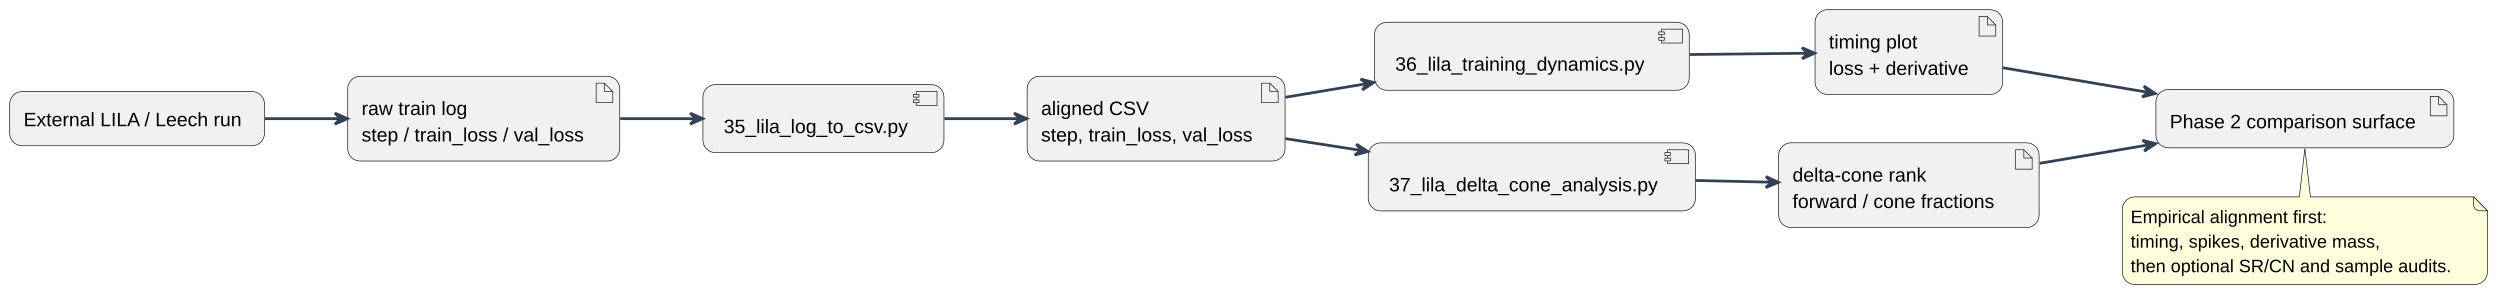
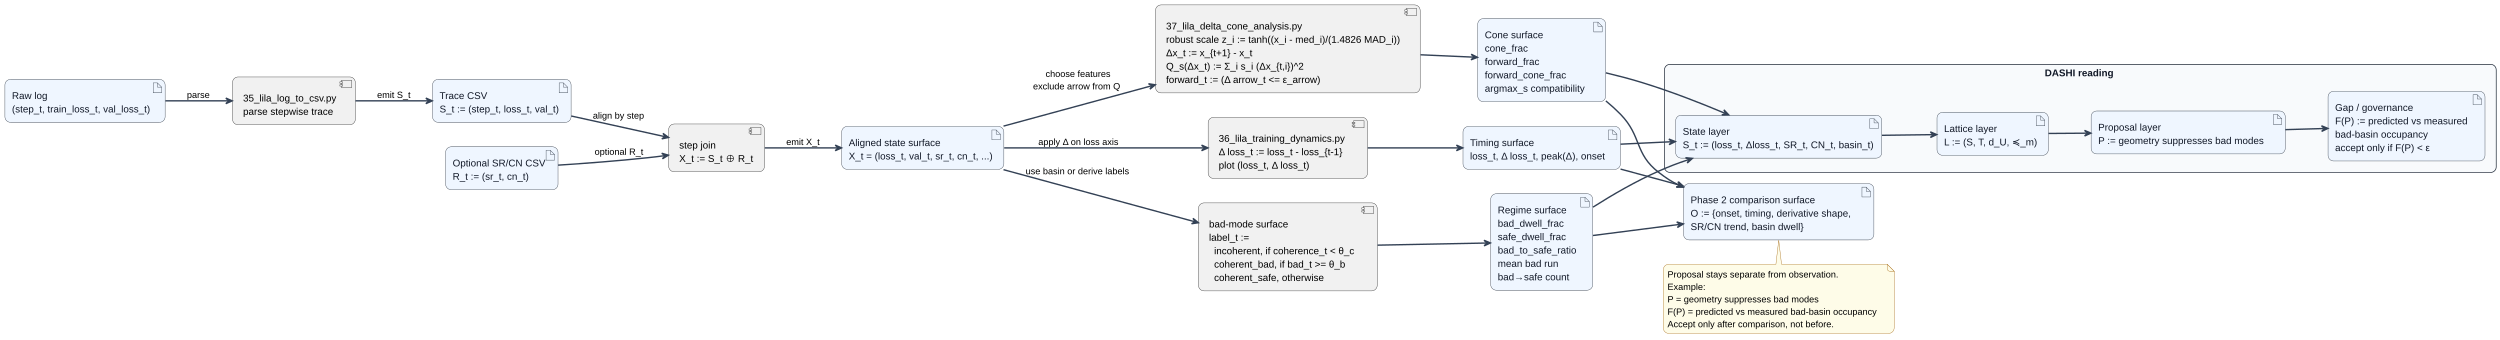
- <svg xmlns="http://www.w3.org/2000/svg" contentStyleType="text/css" data-diagram-type="DESCRIPTION" height="215px" preserveAspectRatio="none" style="width:1803px;height:215px;background:#FFFFFF;" version="1.1" viewBox="0 0 1803 215" width="1803px" zoomAndPan="magnify">
+ <svg xmlns="http://www.w3.org/2000/svg" contentStyleType="text/css" data-diagram-type="DESCRIPTION" height="483px" preserveAspectRatio="none" style="width:3561px;height:483px;background:#FFFFFF;" version="1.1" viewBox="0 0 3561 483" width="3561px" zoomAndPan="magnify">
  <defs />
  <g>
-     <g class="entity" data-qualified-name="Run" data-source-line="10" id="ent0002">
-       <rect fill="#F1F1F1" height="39.068" rx="9" ry="9" style="stroke:#181818;stroke-width:0.5;" width="183.757" x="7" y="66.04" />
-       <text fill="#000000" font-family="Arial" font-size="14" lengthAdjust="spacing" textLength="163.757" x="17" y="91.006">External LILA / Leech run</text>
-     </g>
-     <g class="entity" data-qualified-name="RawLog" data-source-line="11" id="ent0003">
-       <rect fill="#F1F1F1" height="61.136" rx="9" ry="9" style="stroke:#181818;stroke-width:0.5;" width="196.193" x="250.76" y="55" />
-       <polygon fill="#F1F1F1" points="429.953,60,429.953,74,441.953,74,441.953,66,435.953,60,429.953,60" style="stroke:#181818;stroke-width:0.5;" />
-       <line style="stroke:#181818;stroke-width:0.5;" x1="435.953" x2="435.953" y1="60" y2="66" />
-       <line style="stroke:#181818;stroke-width:0.5;" x1="441.953" x2="435.953" y1="66" y2="66" />
-       <text fill="#000000" font-family="Arial" font-size="14" lengthAdjust="spacing" textLength="83.566" x="260.76" y="82.966">raw train log</text>
-       <text fill="#000000" font-family="Arial" font-size="14" lengthAdjust="spacing" textLength="166.193" x="260.76" y="102.034">step / train_loss / val_loss</text>
-     </g>
-     <g class="entity" data-qualified-name="Adapter" data-source-line="12" id="ent0004">
-       <rect fill="#F1F1F1" height="49.068" rx="9" ry="9" style="stroke:#181818;stroke-width:0.5;" width="173.826" x="506.95" y="61.04" />
-       <rect fill="#F1F1F1" height="10" style="stroke:#181818;stroke-width:0.5;" width="15" x="660.775" y="66.04" />
-       <rect fill="#F1F1F1" height="2" style="stroke:#181818;stroke-width:0.5;" width="4" x="658.775" y="68.04" />
-       <rect fill="#F1F1F1" height="2" style="stroke:#181818;stroke-width:0.5;" width="4" x="658.775" y="72.04" />
-       <text fill="#000000" font-family="Arial" font-size="14" lengthAdjust="spacing" textLength="133.826" x="521.95" y="96.006">35_lila_log_to_csv.py</text>
-     </g>
-     <g class="entity" data-qualified-name="Aligned" data-source-line="13" id="ent0005">
-       <rect fill="#F1F1F1" height="61.136" rx="9" ry="9" style="stroke:#181818;stroke-width:0.5;" width="186.001" x="740.78" y="55" />
-       <polygon fill="#F1F1F1" points="909.781,60,909.781,74,921.781,74,921.781,66,915.781,60,909.781,60" style="stroke:#181818;stroke-width:0.5;" />
-       <line style="stroke:#181818;stroke-width:0.5;" x1="915.781" x2="915.781" y1="60" y2="66" />
-       <line style="stroke:#181818;stroke-width:0.5;" x1="921.781" x2="915.781" y1="66" y2="66" />
-       <text fill="#000000" font-family="Arial" font-size="14" lengthAdjust="spacing" textLength="77.42" x="750.78" y="82.966">aligned CSV</text>
-       <text fill="#000000" font-family="Arial" font-size="14" lengthAdjust="spacing" textLength="156.001" x="750.78" y="102.034">step, train_loss, val_loss</text>
-     </g>
-     <g class="entity" data-qualified-name="Dyn" data-source-line="14" id="ent0006">
-       <rect fill="#F1F1F1" height="49.068" rx="9" ry="9" style="stroke:#181818;stroke-width:0.5;" width="227.067" x="991.23" y="16.04" />
-       <rect fill="#F1F1F1" height="10" style="stroke:#181818;stroke-width:0.5;" width="15" x="1198.297" y="21.04" />
-       <rect fill="#F1F1F1" height="2" style="stroke:#181818;stroke-width:0.5;" width="4" x="1196.297" y="23.04" />
-       <rect fill="#F1F1F1" height="2" style="stroke:#181818;stroke-width:0.5;" width="4" x="1196.297" y="27.04" />
-       <text fill="#000000" font-family="Arial" font-size="14" lengthAdjust="spacing" textLength="187.067" x="1006.23" y="51.006">36_lila_training_dynamics.py</text>
-     </g>
-     <g class="entity" data-qualified-name="Cone" data-source-line="15" id="ent0007">
-       <rect fill="#F1F1F1" height="49.068" rx="9" ry="9" style="stroke:#181818;stroke-width:0.5;" width="235.971" x="986.78" y="103.04" />
-       <rect fill="#F1F1F1" height="10" style="stroke:#181818;stroke-width:0.5;" width="15" x="1202.751" y="108.04" />
-       <rect fill="#F1F1F1" height="2" style="stroke:#181818;stroke-width:0.5;" width="4" x="1200.751" y="110.04" />
-       <rect fill="#F1F1F1" height="2" style="stroke:#181818;stroke-width:0.5;" width="4" x="1200.751" y="114.04" />
-       <text fill="#000000" font-family="Arial" font-size="14" lengthAdjust="spacing" textLength="195.971" x="1001.78" y="138.006">37_lila_delta_cone_analysis.py</text>
-     </g>
-     <g class="entity" data-qualified-name="Plot" data-source-line="16" id="ent0008">
-       <rect fill="#F1F1F1" height="61.136" rx="9" ry="9" style="stroke:#181818;stroke-width:0.5;" width="135.322" x="1309.01" y="7" />
-       <polygon fill="#F1F1F1" points="1427.332,12,1427.332,26,1439.332,26,1439.332,18,1433.332,12,1427.332,12" style="stroke:#181818;stroke-width:0.5;" />
-       <line style="stroke:#181818;stroke-width:0.5;" x1="1433.332" x2="1433.332" y1="12" y2="18" />
-       <line style="stroke:#181818;stroke-width:0.5;" x1="1439.332" x2="1433.332" y1="18" y2="18" />
-       <text fill="#000000" font-family="Arial" font-size="14" lengthAdjust="spacing" textLength="72.016" x="1319.01" y="34.966">timing plot</text>
-       <text fill="#000000" font-family="Arial" font-size="14" lengthAdjust="spacing" textLength="105.322" x="1319.01" y="54.034">loss + derivative</text>
-     </g>
-     <g class="entity" data-qualified-name="ConeOut" data-source-line="17" id="ent0009">
-       <rect fill="#F1F1F1" height="61.136" rx="9" ry="9" style="stroke:#181818;stroke-width:0.5;" width="187.849" x="1282.75" y="103" />
-       <polygon fill="#F1F1F1" points="1453.599,108,1453.599,122,1465.599,122,1465.599,114,1459.599,108,1453.599,108" style="stroke:#181818;stroke-width:0.5;" />
-       <line style="stroke:#181818;stroke-width:0.5;" x1="1459.599" x2="1459.599" y1="108" y2="114" />
-       <line style="stroke:#181818;stroke-width:0.5;" x1="1465.599" x2="1459.599" y1="114" y2="114" />
-       <text fill="#000000" font-family="Arial" font-size="14" lengthAdjust="spacing" textLength="102.676" x="1292.75" y="130.966">delta-cone rank</text>
-       <text fill="#000000" font-family="Arial" font-size="14" lengthAdjust="spacing" textLength="157.849" x="1292.75" y="150.034">forward / cone fractions</text>
-     </g>
-     <g class="entity" data-qualified-name="Surface" data-source-line="18" id="ent0010">
-       <rect fill="#F1F1F1" height="42.068" rx="9" ry="9" style="stroke:#181818;stroke-width:0.5;" width="214.897" x="1554.83" y="64.54" />
-       <polygon fill="#F1F1F1" points="1752.727,69.54,1752.727,83.54,1764.727,83.54,1764.727,75.54,1758.727,69.54,1752.727,69.54" style="stroke:#181818;stroke-width:0.5;" />
-       <line style="stroke:#181818;stroke-width:0.5;" x1="1758.727" x2="1758.727" y1="69.54" y2="75.54" />
-       <line style="stroke:#181818;stroke-width:0.5;" x1="1764.727" x2="1758.727" y1="75.54" y2="75.54" />
-       <text fill="#000000" font-family="Arial" font-size="14" lengthAdjust="spacing" textLength="184.897" x="1564.83" y="92.506">Phase 2 comparison surface</text>
-     </g>
-     <g class="entity" data-qualified-name="GMN20" data-source-line="31" id="ent0021">
-       <path d="M1530.6,151.01 L1530.6,196.128 A9,9 0 0 0 1539.6,205.128 L1784.959,205.128 A9,9 0 0 0 1793.959,196.128 L1793.959,152.01 L1783.959,142.01 L1666.28,142.01 L1662.28,107.02 L1658.28,142.01 L1539.6,142.01 A9,9 0 0 0 1530.6,151.01" fill="#FEFFDD" style="stroke:#181818;stroke-width:0.5;" />
-       <path d="M1783.959,142.01 L1783.959,147.51 A4.5,4.5 0 0 0 1788.459,152.01 L1793.959,152.01 L1783.959,142.01" fill="#FEFFDD" style="stroke:#181818;stroke-width:0.5;" />
-       <text fill="#000000" font-family="Arial" font-size="13" lengthAdjust="spacing" textLength="152.945" x="1536.6" y="160.907">Empirical alignment first:</text>
-       <text fill="#000000" font-family="Arial" font-size="13" lengthAdjust="spacing" textLength="190.086" x="1536.6" y="178.613">timing, spikes, derivative mass,</text>
-       <text fill="#000000" font-family="Arial" font-size="13" lengthAdjust="spacing" textLength="242.359" x="1536.6" y="196.319">then optional SR/CN and sample audits.</text>
-     </g>
-     <g class="link" data-entity-1="ent0002" data-entity-2="ent0003" data-link-type="dependency" data-source-line="20" id="lnk11">
-       <path d="M191.16,85.57 C210.49,85.57 224.97,85.57 244.52,85.57" fill="none" id="Run-to-RawLog" style="stroke:#334155;stroke-width:2;" />
-       <polygon fill="#334155" points="250.52,85.57,241.52,81.57,245.52,85.57,241.52,89.57,250.52,85.57" style="stroke:#334155;stroke-width:2;" />
-     </g>
-     <g class="link" data-entity-1="ent0003" data-entity-2="ent0004" data-link-type="dependency" data-source-line="21" id="lnk12">
-       <path d="M447.3,85.57 C466.97,85.57 481.52,85.57 500.77,85.57" fill="none" id="RawLog-to-Adapter" style="stroke:#334155;stroke-width:2;" />
-       <polygon fill="#334155" points="506.77,85.57,497.77,81.57,501.77,85.57,497.77,89.57,506.77,85.57" style="stroke:#334155;stroke-width:2;" />
-     </g>
-     <g class="link" data-entity-1="ent0004" data-entity-2="ent0005" data-link-type="dependency" data-source-line="22" id="lnk13">
-       <path d="M681.09,85.57 C700.37,85.57 714.9,85.57 734.42,85.57" fill="none" id="Adapter-to-Aligned" style="stroke:#334155;stroke-width:2;" />
-       <polygon fill="#334155" points="740.42,85.57,731.42,81.57,735.42,85.57,731.42,89.57,740.42,85.57" style="stroke:#334155;stroke-width:2;" />
-     </g>
-     <g class="link" data-entity-1="ent0005" data-entity-2="ent0006" data-link-type="dependency" data-source-line="23" id="lnk14">
-       <path d="M926.97,70.15 C947.5,66.71 963.582,64.018 984.842,60.468" fill="none" id="Aligned-to-Dyn" style="stroke:#334155;stroke-width:2;" />
-       <polygon fill="#334155" points="990.76,59.48,981.224,57.017,985.828,60.303,982.542,64.908,990.76,59.48" style="stroke:#334155;stroke-width:2;" />
-     </g>
-     <g class="link" data-entity-1="ent0005" data-entity-2="ent0007" data-link-type="dependency" data-source-line="24" id="lnk15">
-       <path d="M926.97,99.97 C946.13,102.96 960.642,105.225 980.572,108.335" fill="none" id="Aligned-to-Cone" style="stroke:#334155;stroke-width:2;" />
-       <polygon fill="#334155" points="986.5,109.26,978.224,103.92,981.56,108.489,976.991,111.825,986.5,109.26" style="stroke:#334155;stroke-width:2;" />
-     </g>
-     <g class="link" data-entity-1="ent0006" data-entity-2="ent0008" data-link-type="dependency" data-source-line="25" id="lnk16">
-       <path d="M1218.67,39.32 C1249.29,38.98 1275.47,38.686 1302.67,38.386" fill="none" id="Dyn-to-Plot" style="stroke:#334155;stroke-width:2;" />
-       <polygon fill="#334155" points="1308.67,38.32,1299.626,34.419,1303.67,38.375,1299.715,42.419,1308.67,38.32" style="stroke:#334155;stroke-width:2;" />
-     </g>
-     <g class="link" data-entity-1="ent0007" data-entity-2="ent0009" data-link-type="dependency" data-source-line="26" id="lnk17">
-       <path d="M1222.97,130.18 C1242.89,130.62 1257.332,130.936 1276.522,131.366" fill="none" id="Cone-to-ConeOut" style="stroke:#334155;stroke-width:2;" />
-       <polygon fill="#334155" points="1282.52,131.5,1273.612,127.299,1277.521,131.388,1273.433,135.297,1282.52,131.5" style="stroke:#334155;stroke-width:2;" />
-     </g>
-     <g class="link" data-entity-1="ent0008" data-entity-2="ent0010" data-link-type="dependency" data-source-line="27" id="lnk18">
-       <path d="M1444.52,48.89 C1477.28,54.43 1511.604,60.239 1548.474,66.479" fill="none" id="Plot-to-Surface" style="stroke:#334155;stroke-width:2;" />
-       <polygon fill="#334155" points="1554.39,67.48,1546.184,62.034,1549.46,66.646,1544.849,69.922,1554.39,67.48" style="stroke:#334155;stroke-width:2;" />
-     </g>
-     <g class="link" data-entity-1="ent0009" data-entity-2="ent0010" data-link-type="dependency" data-source-line="28" id="lnk19">
-       <path d="M1470.93,117.79 C1497.73,113.25 1521.244,109.271 1548.784,104.611" fill="none" id="ConeOut-to-Surface" style="stroke:#334155;stroke-width:2;" />
-       <polygon fill="#334155" points="1554.7,103.61,1545.159,101.168,1549.77,104.444,1546.494,109.055,1554.7,103.61" style="stroke:#334155;stroke-width:2;" />
+     <g class="cluster" data-qualified-name="DashiRead" data-source-line="42" id="ent0015">
+       <rect fill="#F8FAFC" height="154" rx="8" ry="8" style="stroke:#1F2937;stroke-width:1;" width="1184.8" x="2370.83" y="91.66" />
+       <text fill="#111827" font-family="Arial" font-size="14" font-weight="bold" lengthAdjust="spacing" textLength="101.43" x="2912.515" y="108.626">DASHI reading</text>
+     </g>
+     <g class="entity" data-qualified-name="DashiRead.DashiS" data-source-line="43" id="ent0016">
+       <rect fill="#EFF6FF" height="61.136" rx="8" ry="8" style="stroke:#1F2937;stroke-width:0.5;" width="293.563" x="2386.83" y="164.1" />
+       <polygon fill="#EFF6FF" points="2663.393,169.1,2663.393,183.1,2675.393,183.1,2675.393,175.1,2669.393,169.1,2663.393,169.1" style="stroke:#1F2937;stroke-width:0.5;" />
+       <line style="stroke:#1F2937;stroke-width:0.5;" x1="2669.393" x2="2669.393" y1="169.1" y2="175.1" />
+       <line style="stroke:#1F2937;stroke-width:0.5;" x1="2675.393" x2="2669.393" y1="175.1" y2="175.1" />
+       <text fill="#111827" font-family="Arial" font-size="14" lengthAdjust="spacing" textLength="69.468" x="2396.83" y="192.066">State layer</text>
+       <text fill="#111827" font-family="Arial" font-size="14" lengthAdjust="spacing" textLength="263.563" x="2396.83" y="211.134">S_t := (loss_t, Δloss_t, SR_t, CN_t, basin_t)</text>
+     </g>
+     <g class="entity" data-qualified-name="DashiRead.DashiL" data-source-line="44" id="ent0017">
+       <rect fill="#EFF6FF" height="61.136" rx="8" ry="8" style="stroke:#1F2937;stroke-width:0.5;" width="158.518" x="2759.08" y="160.1" />
+       <polygon fill="#EFF6FF" points="2900.598,165.1,2900.598,179.1,2912.598,179.1,2912.598,171.1,2906.598,165.1,2900.598,165.1" style="stroke:#1F2937;stroke-width:0.5;" />
+       <line style="stroke:#1F2937;stroke-width:0.5;" x1="2906.598" x2="2906.598" y1="165.1" y2="171.1" />
+       <line style="stroke:#1F2937;stroke-width:0.5;" x1="2912.598" x2="2906.598" y1="171.1" y2="171.1" />
+       <text fill="#111827" font-family="Arial" font-size="14" lengthAdjust="spacing" textLength="79.45" x="2769.08" y="188.066">Lattice layer</text>
+       <text fill="#111827" font-family="Arial" font-size="14" lengthAdjust="spacing" textLength="128.518" x="2769.08" y="207.134">L := (S, T, d_U, ≼_m)</text>
+     </g>
+     <g class="entity" data-qualified-name="DashiRead.DashiP" data-source-line="45" id="ent0018">
+       <rect fill="#EFF6FF" height="61.136" rx="8" ry="8" style="stroke:#1F2937;stroke-width:0.5;" width="276.483" x="2978.6" y="158.1" />
+       <polygon fill="#EFF6FF" points="3238.083,163.1,3238.083,177.1,3250.083,177.1,3250.083,169.1,3244.083,163.1,3238.083,163.1" style="stroke:#1F2937;stroke-width:0.5;" />
+       <line style="stroke:#1F2937;stroke-width:0.5;" x1="3244.083" x2="3244.083" y1="163.1" y2="169.1" />
+       <line style="stroke:#1F2937;stroke-width:0.5;" x1="3250.083" x2="3244.083" y1="169.1" y2="169.1" />
+       <text fill="#111827" font-family="Arial" font-size="14" lengthAdjust="spacing" textLength="93.898" x="2988.6" y="186.066">Proposal layer</text>
+       <text fill="#111827" font-family="Arial" font-size="14" lengthAdjust="spacing" textLength="246.483" x="2988.6" y="205.134">P := geometry suppresses bad modes</text>
+     </g>
+     <g class="entity" data-qualified-name="DashiRead.DashiF" data-source-line="46" id="ent0019">
+       <rect fill="#EFF6FF" height="99.272" rx="8" ry="8" style="stroke:#1F2937;stroke-width:0.5;" width="223.549" x="3316.08" y="130.03" />
+       <polygon fill="#EFF6FF" points="3522.629,135.03,3522.629,149.03,3534.629,149.03,3534.629,141.03,3528.629,135.03,3522.629,135.03" style="stroke:#1F2937;stroke-width:0.5;" />
+       <line style="stroke:#1F2937;stroke-width:0.5;" x1="3528.629" x2="3528.629" y1="135.03" y2="141.03" />
+       <line style="stroke:#1F2937;stroke-width:0.5;" x1="3534.629" x2="3528.629" y1="141.03" y2="141.03" />
+       <text fill="#111827" font-family="Arial" font-size="14" lengthAdjust="spacing" textLength="116.787" x="3326.08" y="157.996">Gap / governance</text>
+       <text fill="#111827" font-family="Arial" font-size="14" lengthAdjust="spacing" textLength="193.549" x="3326.08" y="177.064">F(P) := predicted vs measured</text>
+       <text fill="#111827" font-family="Arial" font-size="14" lengthAdjust="spacing" textLength="138.194" x="3326.08" y="196.132">bad-basin occupancy</text>
+       <text fill="#111827" font-family="Arial" font-size="14" lengthAdjust="spacing" textLength="136.079" x="3326.08" y="215.2">accept only if F(P) &lt; ε</text>
+     </g>
+     <g class="entity" data-qualified-name="RawLog" data-source-line="24" id="ent0002">
+       <rect fill="#EFF6FF" height="61.136" rx="8" ry="8" style="stroke:#1F2937;stroke-width:0.5;" width="228.211" x="7" y="113.1" />
+       <polygon fill="#EFF6FF" points="218.211,118.1,218.211,132.1,230.211,132.1,230.211,124.1,224.211,118.1,218.211,118.1" style="stroke:#1F2937;stroke-width:0.5;" />
+       <line style="stroke:#1F2937;stroke-width:0.5;" x1="224.211" x2="224.211" y1="118.1" y2="124.1" />
+       <line style="stroke:#1F2937;stroke-width:0.5;" x1="230.211" x2="224.211" y1="124.1" y2="124.1" />
+       <text fill="#111827" font-family="Arial" font-size="14" lengthAdjust="spacing" textLength="51.898" x="17" y="141.066">Raw log</text>
+       <text fill="#111827" font-family="Arial" font-size="14" lengthAdjust="spacing" textLength="198.211" x="17" y="160.134">(step_t, train_loss_t, val_loss_t)</text>
+     </g>
+     <g class="entity" data-qualified-name="Adapter" data-source-line="25" id="ent0003">
+       <rect fill="#F1F1F1" height="68.136" rx="8" ry="8" style="stroke:#181818;stroke-width:0.5;" width="174.917" x="331.21" y="109.6" />
+       <rect fill="#F1F1F1" height="10" style="stroke:#181818;stroke-width:0.5;" width="15" x="486.127" y="114.6" />
+       <rect fill="#F1F1F1" height="2" style="stroke:#181818;stroke-width:0.5;" width="4" x="484.127" y="116.6" />
+       <rect fill="#F1F1F1" height="2" style="stroke:#181818;stroke-width:0.5;" width="4" x="484.127" y="120.6" />
+       <text fill="#000000" font-family="Arial" font-size="14" lengthAdjust="spacing" textLength="133.826" x="346.21" y="144.566">35_lila_log_to_csv.py</text>
+       <text fill="#000000" font-family="Arial" font-size="14" lengthAdjust="spacing" textLength="134.917" x="346.21" y="163.634">parse stepwise trace</text>
+     </g>
+     <g class="entity" data-qualified-name="Trace" data-source-line="26" id="ent0004">
+       <rect fill="#EFF6FF" height="61.136" rx="8" ry="8" style="stroke:#1F2937;stroke-width:0.5;" width="197.327" x="616.13" y="113.1" />
+       <polygon fill="#EFF6FF" points="796.457,118.1,796.457,132.1,808.457,132.1,808.457,124.1,802.457,118.1,796.457,118.1" style="stroke:#1F2937;stroke-width:0.5;" />
+       <line style="stroke:#1F2937;stroke-width:0.5;" x1="802.457" x2="802.457" y1="118.1" y2="124.1" />
+       <line style="stroke:#1F2937;stroke-width:0.5;" x1="808.457" x2="802.457" y1="124.1" y2="124.1" />
+       <text fill="#111827" font-family="Arial" font-size="14" lengthAdjust="spacing" textLength="64.61" x="626.13" y="141.066">Trace CSV</text>
+       <text fill="#111827" font-family="Arial" font-size="14" lengthAdjust="spacing" textLength="167.327" x="626.13" y="160.134">S_t := (step_t, loss_t, val_t)</text>
+     </g>
+     <g class="entity" data-qualified-name="Rep" data-source-line="27" id="ent0005">
+       <rect fill="#EFF6FF" height="61.136" rx="8" ry="8" style="stroke:#1F2937;stroke-width:0.5;" width="160.101" x="634.74" y="209.1" />
+       <polygon fill="#EFF6FF" points="777.841,214.1,777.841,228.1,789.841,228.1,789.841,220.1,783.841,214.1,777.841,214.1" style="stroke:#1F2937;stroke-width:0.5;" />
+       <line style="stroke:#1F2937;stroke-width:0.5;" x1="783.841" x2="783.841" y1="214.1" y2="220.1" />
+       <line style="stroke:#1F2937;stroke-width:0.5;" x1="789.841" x2="783.841" y1="220.1" y2="220.1" />
+       <text fill="#111827" font-family="Arial" font-size="14" lengthAdjust="spacing" textLength="130.101" x="644.74" y="237.066">Optional SR/CN CSV</text>
+       <text fill="#111827" font-family="Arial" font-size="14" lengthAdjust="spacing" textLength="105.21" x="644.74" y="256.134">R_t := (sr_t, cn_t)</text>
+     </g>
+     <g class="entity" data-qualified-name="Join" data-source-line="28" id="ent0006">
+       <rect fill="#F1F1F1" height="68.136" rx="8" ry="8" style="stroke:#181818;stroke-width:0.5;" width="136.458" x="952.46" y="176.6" />
+       <rect fill="#F1F1F1" height="10" style="stroke:#181818;stroke-width:0.5;" width="15" x="1068.918" y="181.6" />
+       <rect fill="#F1F1F1" height="2" style="stroke:#181818;stroke-width:0.5;" width="4" x="1066.918" y="183.6" />
+       <rect fill="#F1F1F1" height="2" style="stroke:#181818;stroke-width:0.5;" width="4" x="1066.918" y="187.6" />
+       <text fill="#000000" font-family="Arial" font-size="14" lengthAdjust="spacing" textLength="56.252" x="967.46" y="211.566">step join</text>
+       <text fill="#000000" font-family="Arial" font-size="14" lengthAdjust="spacing" textLength="96.458" x="967.46" y="230.634">X_t := S_t ⊕ R_t</text>
+     </g>
+     <g class="entity" data-qualified-name="Aligned" data-source-line="29" id="ent0007">
+       <rect fill="#EFF6FF" height="61.136" rx="8" ry="8" style="stroke:#1F2937;stroke-width:0.5;" width="230.997" x="1198.91" y="180.1" />
+       <polygon fill="#EFF6FF" points="1412.907,185.1,1412.907,199.1,1424.907,199.1,1424.907,191.1,1418.907,185.1,1412.907,185.1" style="stroke:#1F2937;stroke-width:0.5;" />
+       <line style="stroke:#1F2937;stroke-width:0.5;" x1="1418.907" x2="1418.907" y1="185.1" y2="191.1" />
+       <line style="stroke:#1F2937;stroke-width:0.5;" x1="1424.907" x2="1418.907" y1="191.1" y2="191.1" />
+       <text fill="#111827" font-family="Arial" font-size="14" lengthAdjust="spacing" textLength="138.208" x="1208.91" y="208.066">Aligned state surface</text>
+       <text fill="#111827" font-family="Arial" font-size="14" lengthAdjust="spacing" textLength="200.997" x="1208.91" y="227.134">X_t = (loss_t, val_t, sr_t, cn_t, ...)</text>
+     </g>
+     <g class="entity" data-qualified-name="Dyn" data-source-line="31" id="ent0008">
+       <rect fill="#F1F1F1" height="87.204" rx="8" ry="8" style="stroke:#181818;stroke-width:0.5;" width="227.067" x="1720.87" y="167.06" />
+       <rect fill="#F1F1F1" height="10" style="stroke:#181818;stroke-width:0.5;" width="15" x="1927.937" y="172.06" />
+       <rect fill="#F1F1F1" height="2" style="stroke:#181818;stroke-width:0.5;" width="4" x="1925.937" y="174.06" />
+       <rect fill="#F1F1F1" height="2" style="stroke:#181818;stroke-width:0.5;" width="4" x="1925.937" y="178.06" />
+       <text fill="#000000" font-family="Arial" font-size="14" lengthAdjust="spacing" textLength="187.067" x="1735.87" y="202.026">36_lila_training_dynamics.py</text>
+       <text fill="#000000" font-family="Arial" font-size="14" lengthAdjust="spacing" textLength="176.861" x="1735.87" y="221.094">Δ loss_t := loss_t - loss_{t-1}</text>
+       <text fill="#000000" font-family="Arial" font-size="14" lengthAdjust="spacing" textLength="131.292" x="1735.87" y="240.162">plot (loss_t, Δ loss_t)</text>
+     </g>
+     <g class="entity" data-qualified-name="DynOut" data-source-line="32" id="ent0009">
+       <rect fill="#EFF6FF" height="61.136" rx="8" ry="8" style="stroke:#1F2937;stroke-width:0.5;" width="224.249" x="2083.89" y="180.1" />
+       <polygon fill="#EFF6FF" points="2291.139,185.1,2291.139,199.1,2303.139,199.1,2303.139,191.1,2297.139,185.1,2291.139,185.1" style="stroke:#1F2937;stroke-width:0.5;" />
+       <line style="stroke:#1F2937;stroke-width:0.5;" x1="2297.139" x2="2297.139" y1="185.1" y2="191.1" />
+       <line style="stroke:#1F2937;stroke-width:0.5;" x1="2303.139" x2="2297.139" y1="191.1" y2="191.1" />
+       <text fill="#111827" font-family="Arial" font-size="14" lengthAdjust="spacing" textLength="97.426" x="2093.89" y="208.066">Timing surface</text>
+       <text fill="#111827" font-family="Arial" font-size="14" lengthAdjust="spacing" textLength="194.249" x="2093.89" y="227.134">loss_t, Δ loss_t, peak(Δ), onset</text>
+     </g>
+     <g class="entity" data-qualified-name="Cone" data-source-line="34" id="ent0010">
+       <rect fill="#F1F1F1" height="125.34" rx="8" ry="8" style="stroke:#181818;stroke-width:0.5;" width="376.979" x="1645.91" y="7" />
+       <rect fill="#F1F1F1" height="10" style="stroke:#181818;stroke-width:0.5;" width="15" x="2002.889" y="12" />
+       <rect fill="#F1F1F1" height="2" style="stroke:#181818;stroke-width:0.5;" width="4" x="2000.889" y="14" />
+       <rect fill="#F1F1F1" height="2" style="stroke:#181818;stroke-width:0.5;" width="4" x="2000.889" y="18" />
+       <text fill="#000000" font-family="Arial" font-size="14" lengthAdjust="spacing" textLength="195.971" x="1660.91" y="41.966">37_lila_delta_cone_analysis.py</text>
+       <text fill="#000000" font-family="Arial" font-size="14" lengthAdjust="spacing" textLength="336.979" x="1660.91" y="61.034">robust scale z_i := tanh((x_i - med_i)/(1.4826 MAD_i))</text>
+       <text fill="#000000" font-family="Arial" font-size="14" lengthAdjust="spacing" textLength="122.457" x="1660.91" y="80.102">Δx_t := x_{t+1} - x_t</text>
+       <text fill="#000000" font-family="Arial" font-size="14" lengthAdjust="spacing" textLength="190.609" x="1660.91" y="99.17">Q_s(Δx_t) := Σ_i s_i (Δx_{t,i})^2</text>
+       <text fill="#000000" font-family="Arial" font-size="14" lengthAdjust="spacing" textLength="228.759" x="1660.91" y="118.238">forward_t := (Δ arrow_t &lt;= ε_arrow)</text>
+     </g>
+     <g class="entity" data-qualified-name="ConeOut" data-source-line="35" id="ent0011">
+       <rect fill="#EFF6FF" height="118.34" rx="8" ry="8" style="stroke:#1F2937;stroke-width:0.5;" width="182.207" x="2104.91" y="26.5" />
+       <polygon fill="#EFF6FF" points="2270.117,31.5,2270.117,45.5,2282.117,45.5,2282.117,37.5,2276.117,31.5,2270.117,31.5" style="stroke:#1F2937;stroke-width:0.5;" />
+       <line style="stroke:#1F2937;stroke-width:0.5;" x1="2276.117" x2="2276.117" y1="31.5" y2="37.5" />
+       <line style="stroke:#1F2937;stroke-width:0.5;" x1="2282.117" x2="2276.117" y1="37.5" y2="37.5" />
+       <text fill="#111827" font-family="Arial" font-size="14" lengthAdjust="spacing" textLength="85.932" x="2114.91" y="54.466">Cone surface</text>
+       <text fill="#111827" font-family="Arial" font-size="14" lengthAdjust="spacing" textLength="63.126" x="2114.91" y="73.534">cone_frac</text>
+       <text fill="#111827" font-family="Arial" font-size="14" lengthAdjust="spacing" textLength="83.706" x="2114.91" y="92.602">forward_frac</text>
+       <text fill="#111827" font-family="Arial" font-size="14" lengthAdjust="spacing" textLength="121.659" x="2114.91" y="111.67">forward_cone_frac</text>
+       <text fill="#111827" font-family="Arial" font-size="14" lengthAdjust="spacing" textLength="152.207" x="2114.91" y="130.738">argmax_s compatibility</text>
+     </g>
+     <g class="entity" data-qualified-name="Basin" data-source-line="37" id="ent0012">
+       <rect fill="#F1F1F1" height="125.34" rx="8" ry="8" style="stroke:#181818;stroke-width:0.5;" width="254.619" x="1707.09" y="289" />
+       <rect fill="#F1F1F1" height="10" style="stroke:#181818;stroke-width:0.5;" width="15" x="1941.709" y="294" />
+       <rect fill="#F1F1F1" height="2" style="stroke:#181818;stroke-width:0.5;" width="4" x="1939.709" y="296" />
+       <rect fill="#F1F1F1" height="2" style="stroke:#181818;stroke-width:0.5;" width="4" x="1939.709" y="300" />
+       <text fill="#000000" font-family="Arial" font-size="14" lengthAdjust="spacing" textLength="119.713" x="1722.09" y="323.966">bad-mode surface</text>
+       <text fill="#000000" font-family="Arial" font-size="14" lengthAdjust="spacing" textLength="58.254" x="1722.09" y="343.034">label_t :=</text>
+       <text fill="#000000" font-family="Arial" font-size="14" lengthAdjust="spacing" textLength="207.339" x="1729.37" y="362.102">incoherent, if coherence_t &lt; θ_c</text>
+       <text fill="#000000" font-family="Arial" font-size="14" lengthAdjust="spacing" textLength="192.653" x="1729.37" y="381.17">coherent_bad, if bad_t &gt;= θ_b</text>
+       <text fill="#000000" font-family="Arial" font-size="14" lengthAdjust="spacing" textLength="165.073" x="1729.37" y="400.238">coherent_safe, otherwise</text>
+     </g>
+     <g class="entity" data-qualified-name="BasinOut" data-source-line="38" id="ent0013">
+       <rect fill="#EFF6FF" height="137.407" rx="8" ry="8" style="stroke:#1F2937;stroke-width:0.5;" width="145.29" x="2123.37" y="275.96" />
+       <polygon fill="#EFF6FF" points="2251.66,280.96,2251.66,294.96,2263.66,294.96,2263.66,286.96,2257.66,280.96,2251.66,280.96" style="stroke:#1F2937;stroke-width:0.5;" />
+       <line style="stroke:#1F2937;stroke-width:0.5;" x1="2257.66" x2="2257.66" y1="280.96" y2="286.96" />
+       <line style="stroke:#1F2937;stroke-width:0.5;" x1="2263.66" x2="2257.66" y1="286.96" y2="286.96" />
+       <text fill="#111827" font-family="Arial" font-size="14" lengthAdjust="spacing" textLength="101.878" x="2133.37" y="303.926">Regime surface</text>
+       <text fill="#111827" font-family="Arial" font-size="14" lengthAdjust="spacing" textLength="97.412" x="2133.37" y="322.994">bad_dwell_frac</text>
+       <text fill="#111827" font-family="Arial" font-size="14" lengthAdjust="spacing" textLength="99.61" x="2133.37" y="342.062">safe_dwell_frac</text>
+       <text fill="#111827" font-family="Arial" font-size="14" lengthAdjust="spacing" textLength="115.29" x="2133.37" y="361.13">bad_to_safe_ratio</text>
+       <text fill="#111827" font-family="Arial" font-size="14" lengthAdjust="spacing" textLength="92.932" x="2133.37" y="380.198">mean bad run</text>
+       <text fill="#111827" font-family="Arial" font-size="14" lengthAdjust="spacing" textLength="105.264" x="2133.37" y="399.265">bad→safe count</text>
+     </g>
+     <g class="entity" data-qualified-name="Surface" data-source-line="40" id="ent0014">
+       <rect fill="#EFF6FF" height="80.204" rx="8" ry="8" style="stroke:#1F2937;stroke-width:0.5;" width="271.135" x="2398.04" y="261.56" />
+       <polygon fill="#EFF6FF" points="2652.175,266.56,2652.175,280.56,2664.175,280.56,2664.175,272.56,2658.175,266.56,2652.175,266.56" style="stroke:#1F2937;stroke-width:0.5;" />
+       <line style="stroke:#1F2937;stroke-width:0.5;" x1="2658.175" x2="2658.175" y1="266.56" y2="272.56" />
+       <line style="stroke:#1F2937;stroke-width:0.5;" x1="2664.175" x2="2658.175" y1="272.56" y2="272.56" />
+       <text fill="#111827" font-family="Arial" font-size="14" lengthAdjust="spacing" textLength="184.897" x="2408.04" y="289.526">Phase 2 comparison surface</text>
+       <text fill="#111827" font-family="Arial" font-size="14" lengthAdjust="spacing" textLength="241.135" x="2408.04" y="308.594">O := {onset, timing, derivative shape,</text>
+       <text fill="#111827" font-family="Arial" font-size="14" lengthAdjust="spacing" textLength="167.243" x="2408.04" y="327.662">SR/CN trend, basin dwell}</text>
+     </g>
+     <g class="entity" data-qualified-name="GMN40" data-source-line="76" id="ent0041">
+       <path d="M2369.14,384.4 L2369.14,466.93 A8,8 0 0 0 2377.14,474.93 L2690.084,474.93 A8,8 0 0 0 2698.084,466.93 L2698.084,386.4 L2688.084,376.4 L2537.61,376.4 L2533.61,342.17 L2529.61,376.4 L2377.14,376.4 A8,8 0 0 0 2369.14,384.4" fill="#FEFCE8" style="stroke:#A16207;stroke-width:0.5;" />
+       <path d="M2688.084,376.4 L2688.084,382.4 A4,4 0 0 0 2692.084,386.4 L2698.084,386.4 L2688.084,376.4" fill="#FEFCE8" style="stroke:#A16207;stroke-width:0.5;" />
+       <text fill="#000000" font-family="Arial" font-size="13" lengthAdjust="spacing" textLength="257.933" x="2375.14" y="395.297">Proposal stays separate from observation.</text>
+       <text fill="#000000" font-family="Arial" font-size="13" lengthAdjust="spacing" textLength="55.718" x="2375.14" y="413.003">Example:</text>
+       <text fill="#000000" font-family="Arial" font-size="13" lengthAdjust="spacing" textLength="225.394" x="2375.14" y="430.709">P = geometry suppresses bad modes</text>
+       <text fill="#000000" font-family="Arial" font-size="13" lengthAdjust="spacing" textLength="307.944" x="2375.14" y="448.415">F(P) = predicted vs measured bad-basin occupancy</text>
+       <text fill="#000000" font-family="Arial" font-size="13" lengthAdjust="spacing" textLength="253.071" x="2375.14" y="466.121">Accept only after comparison, not before.</text>
+     </g>
+     <g class="link" data-entity-1="ent0002" data-entity-2="ent0003" data-link-type="dependency" data-source-line="49" id="lnk20">
+       <path d="M235.53,143.66 C267.12,143.66 294.91,143.66 324.71,143.66" fill="none" id="RawLog-to-Adapter" style="stroke:#334155;stroke-width:2;" />
+       <polygon fill="#334155" points="330.71,143.66,321.71,139.66,325.71,143.66,321.71,147.66,330.71,143.66" style="stroke:#334155;stroke-width:2;" />
+       <text fill="#000000" font-family="Arial" font-size="13" lengthAdjust="spacing" textLength="34.216" x="266.21" y="139.557">parse</text>
+     </g>
+     <g class="link" data-entity-1="ent0003" data-entity-2="ent0004" data-link-type="dependency" data-source-line="50" id="lnk21">
+       <path d="M506.33,143.66 C540.64,143.66 574.26,143.66 609.63,143.66" fill="none" id="Adapter-to-Trace" style="stroke:#334155;stroke-width:2;" />
+       <polygon fill="#334155" points="615.63,143.66,606.63,139.66,610.63,143.66,606.63,147.66,615.63,143.66" style="stroke:#334155;stroke-width:2;" />
+       <text fill="#000000" font-family="Arial" font-size="13" lengthAdjust="spacing" textLength="48.516" x="537.13" y="139.557">emit S_t</text>
+     </g>
+     <g class="link" data-entity-1="ent0005" data-entity-2="ent0006" data-link-type="dependency" data-source-line="51" id="lnk22">
+       <path d="M794.91,235.23 C833.45,232.74 880.43,229.21 922.46,224.66 C932.04,223.63 936.174,223.174 946.084,221.834" fill="none" id="Rep-to-Join" style="stroke:#334155;stroke-width:2;" />
+       <polygon fill="#334155" points="952.03,221.03,942.575,218.272,947.075,221.7,943.647,226.2,952.03,221.03" style="stroke:#334155;stroke-width:2;" />
+       <text fill="#000000" font-family="Arial" font-size="13" lengthAdjust="spacing" textLength="72.384" x="846.96" y="220.557">optional R_t</text>
+     </g>
+     <g class="link" data-entity-1="ent0004" data-entity-2="ent0006" data-link-type="dependency" data-source-line="52" id="lnk23">
+       <path d="M813.62,165.23 C858.91,175.22 905.711,185.539 946.461,194.519" fill="none" id="Trace-to-Join" style="stroke:#334155;stroke-width:2;" />
+       <polygon fill="#334155" points="952.32,195.81,944.392,189.967,947.437,194.734,942.67,197.779,952.32,195.81" style="stroke:#334155;stroke-width:2;" />
+       <text fill="#000000" font-family="Arial" font-size="13" lengthAdjust="spacing" textLength="77.662" x="844.46" y="169.047">align by step</text>
+     </g>
+     <g class="link" data-entity-1="ent0006" data-entity-2="ent0007" data-link-type="dependency" data-source-line="53" id="lnk24">
+       <path d="M1089.35,210.66 C1121.83,210.66 1155.67,210.66 1192.69,210.66" fill="none" id="Join-to-Aligned" style="stroke:#334155;stroke-width:2;" />
+       <polygon fill="#334155" points="1198.69,210.66,1189.69,206.66,1193.69,210.66,1189.69,214.66,1198.69,210.66" style="stroke:#334155;stroke-width:2;" />
+       <text fill="#000000" font-family="Arial" font-size="13" lengthAdjust="spacing" textLength="48.997" x="1119.91" y="206.557">emit X_t</text>
+     </g>
+     <g class="link" data-entity-1="ent0007" data-entity-2="ent0008" data-link-type="dependency" data-source-line="55" id="lnk25">
+       <path d="M1430.37,210.66 C1516.81,210.66 1628.63,210.66 1714.55,210.66" fill="none" id="Aligned-to-Dyn" style="stroke:#334155;stroke-width:2;" />
+       <polygon fill="#334155" points="1720.55,210.66,1711.55,206.66,1715.55,210.66,1711.55,214.66,1720.55,210.66" style="stroke:#334155;stroke-width:2;" />
+       <text fill="#000000" font-family="Arial" font-size="13" lengthAdjust="spacing" textLength="118.417" x="1478.91" y="206.557">apply Δ on loss axis</text>
+     </g>
+     <g class="link" data-entity-1="ent0008" data-entity-2="ent0009" data-link-type="dependency" data-source-line="56" id="lnk26">
+       <path d="M1948.2,210.66 C1991.35,210.66 2034.51,210.66 2077.54,210.66" fill="none" id="Dyn-to-DynOut" style="stroke:#334155;stroke-width:2;" />
+       <polygon fill="#334155" points="2083.54,210.66,2074.54,206.66,2078.54,210.66,2074.54,214.66,2083.54,210.66" style="stroke:#334155;stroke-width:2;" />
+     </g>
+     <g class="link" data-entity-1="ent0007" data-entity-2="ent0010" data-link-type="dependency" data-source-line="58" id="lnk27">
+       <path d="M1429.41,179.63 C1492.78,162.38 1567.451,142.056 1639.861,122.346" fill="none" id="Aligned-to-Cone" style="stroke:#334155;stroke-width:2;" />
+       <polygon fill="#334155" points="1645.65,120.77,1635.915,119.274,1640.825,122.083,1638.016,126.993,1645.65,120.77" style="stroke:#334155;stroke-width:2;" />
+       <text fill="#000000" font-family="Arial" font-size="13" lengthAdjust="spacing" textLength="97.695" x="1489.278" y="109.617">choose features</text>
+       <text fill="#000000" font-family="Arial" font-size="13" lengthAdjust="spacing" textLength="133.432" x="1471.41" y="127.323">exclude arrow from Q</text>
+     </g>
+     <g class="link" data-entity-1="ent0010" data-entity-2="ent0011" data-link-type="dependency" data-source-line="59" id="lnk28">
+       <path d="M2023.37,78.03 C2051.61,79.28 2073.586,80.263 2098.496,81.373" fill="none" id="Cone-to-ConeOut" style="stroke:#334155;stroke-width:2;" />
+       <polygon fill="#334155" points="2104.49,81.64,2095.677,77.243,2099.495,81.417,2095.321,85.235,2104.49,81.64" style="stroke:#334155;stroke-width:2;" />
+     </g>
+     <g class="link" data-entity-1="ent0007" data-entity-2="ent0012" data-link-type="dependency" data-source-line="61" id="lnk29">
+       <path d="M1429.41,241.7 C1511.47,264.03 1616.401,292.594 1701.181,315.674" fill="none" id="Aligned-to-Basin" style="stroke:#334155;stroke-width:2;" />
+       <polygon fill="#334155" points="1706.97,317.25,1699.337,311.026,1702.146,315.937,1697.235,318.745,1706.97,317.25" style="stroke:#334155;stroke-width:2;" />
+       <text fill="#000000" font-family="Arial" font-size="13" lengthAdjust="spacing" textLength="154.791" x="1460.91" y="248.227">use basin or derive labels</text>
+     </g>
+     <g class="link" data-entity-1="ent0012" data-entity-2="ent0013" data-link-type="dependency" data-source-line="62" id="lnk30">
+       <path d="M1962.19,349.2 C2016.08,348.15 2070.951,347.076 2116.931,346.186" fill="none" id="Basin-to-BasinOut" style="stroke:#334155;stroke-width:2;" />
+       <polygon fill="#334155" points="2122.93,346.07,2113.854,342.245,2117.931,346.167,2114.009,350.243,2122.93,346.07" style="stroke:#334155;stroke-width:2;" />
+     </g>
+     <g class="link" data-entity-1="ent0009" data-entity-2="ent0014" data-link-type="dependency" data-source-line="64" id="lnk31">
+       <path d="M2308.3,240.84 C2336.92,248.6 2362.229,255.459 2391.909,263.509" fill="none" id="DynOut-to-Surface" style="stroke:#334155;stroke-width:2;" />
+       <polygon fill="#334155" points="2397.7,265.08,2390.061,258.864,2392.874,263.771,2387.967,266.585,2397.7,265.08" style="stroke:#334155;stroke-width:2;" />
+     </g>
+     <g class="link" data-entity-1="ent0011" data-entity-2="ent0014" data-link-type="dependency" data-source-line="65" id="lnk32">
+       <path d="M2287.4,143.73 C2294.72,149.78 2301.74,156.12 2308.14,162.66 C2339.01,194.27 2327.75,218.81 2362.83,245.66 C2373.43,253.78 2379.848,258.139 2392.198,264.109" fill="none" id="ConeOut-to-Surface" style="stroke:#334155;stroke-width:2;" />
+       <polygon fill="#334155" points="2397.6,266.72,2391.238,259.202,2393.098,264.544,2387.756,266.404,2397.6,266.72" style="stroke:#334155;stroke-width:2;" />
+     </g>
+     <g class="link" data-entity-1="ent0013" data-entity-2="ent0014" data-link-type="dependency" data-source-line="66" id="lnk33">
+       <path d="M2269.01,335.44 C2306.57,330.63 2347.799,325.342 2391.829,319.702" fill="none" id="BasinOut-to-Surface" style="stroke:#334155;stroke-width:2;" />
+       <polygon fill="#334155" points="2397.78,318.94,2388.345,316.116,2392.82,319.575,2389.361,324.051,2397.78,318.94" style="stroke:#334155;stroke-width:2;" />
+     </g>
+     <g class="link" data-entity-1="ent0009" data-entity-2="ent0016" data-link-type="dependency" data-source-line="68" id="lnk34">
+       <path d="M2308.3,205.36 C2333.29,204.17 2354.187,203.176 2380.367,201.926" fill="none" id="DynOut-to-DashiS" style="stroke:#334155;stroke-width:2;" />
+       <polygon fill="#334155" points="2386.36,201.64,2377.18,198.074,2381.366,201.879,2377.561,206.065,2386.36,201.64" style="stroke:#334155;stroke-width:2;" />
+     </g>
+     <g class="link" data-entity-1="ent0011" data-entity-2="ent0016" data-link-type="dependency" data-source-line="69" id="lnk35">
+       <path d="M2287.42,103.77 C2304.72,107.87 2322.59,112.54 2339.14,117.66 C2380.75,130.54 2420.528,146.036 2456.828,161.286" fill="none" id="ConeOut-to-DashiS" style="stroke:#334155;stroke-width:2;" />
+       <polygon fill="#334155" points="2462.36,163.61,2455.612,156.436,2457.75,161.673,2452.513,163.812,2462.36,163.61" style="stroke:#334155;stroke-width:2;" />
+     </g>
+     <g class="link" data-entity-1="ent0013" data-entity-2="ent0016" data-link-type="dependency" data-source-line="70" id="lnk36">
+       <path d="M2269.02,295.04 C2297.35,277.08 2330.74,257.77 2362.83,243.66 C2378,237 2388.621,232.845 2404.941,227.475" fill="none" id="BasinOut-to-DashiS" style="stroke:#334155;stroke-width:2;" />
+       <polygon fill="#334155" points="2410.64,225.6,2400.841,224.613,2405.89,227.163,2403.341,232.213,2410.64,225.6" style="stroke:#334155;stroke-width:2;" />
+     </g>
+     <g class="link" data-entity-1="ent0016" data-entity-2="ent0017" data-link-type="dependency" data-source-line="71" id="lnk37">
+       <path d="M2680.66,192.74 C2707.57,192.38 2728.711,192.1 2752.66,191.78" fill="none" id="DashiS-to-DashiL" style="stroke:#334155;stroke-width:2;" />
+       <polygon fill="#334155" points="2758.66,191.7,2749.607,187.821,2753.66,191.767,2749.714,195.82,2758.66,191.7" style="stroke:#334155;stroke-width:2;" />
+     </g>
+     <g class="link" data-entity-1="ent0017" data-entity-2="ent0018" data-link-type="dependency" data-source-line="72" id="lnk38">
+       <path d="M2917.84,190.1 C2936.76,189.96 2951.53,189.853 2972.27,189.703" fill="none" id="DashiL-to-DashiP" style="stroke:#334155;stroke-width:2;" />
+       <polygon fill="#334155" points="2978.27,189.66,2969.241,185.725,2973.27,189.696,2969.299,193.725,2978.27,189.66" style="stroke:#334155;stroke-width:2;" />
+     </g>
+     <g class="link" data-entity-1="ent0018" data-entity-2="ent0019" data-link-type="dependency" data-source-line="73" id="lnk39">
+       <path d="M3255.18,184.67 C3275.49,184.07 3290.202,183.644 3309.892,183.074" fill="none" id="DashiP-to-DashiF" style="stroke:#334155;stroke-width:2;" />
+       <polygon fill="#334155" points="3315.89,182.9,3306.778,179.162,3310.892,183.045,3307.01,187.159,3315.89,182.9" style="stroke:#334155;stroke-width:2;" />
    </g>
  </g>
</svg>
